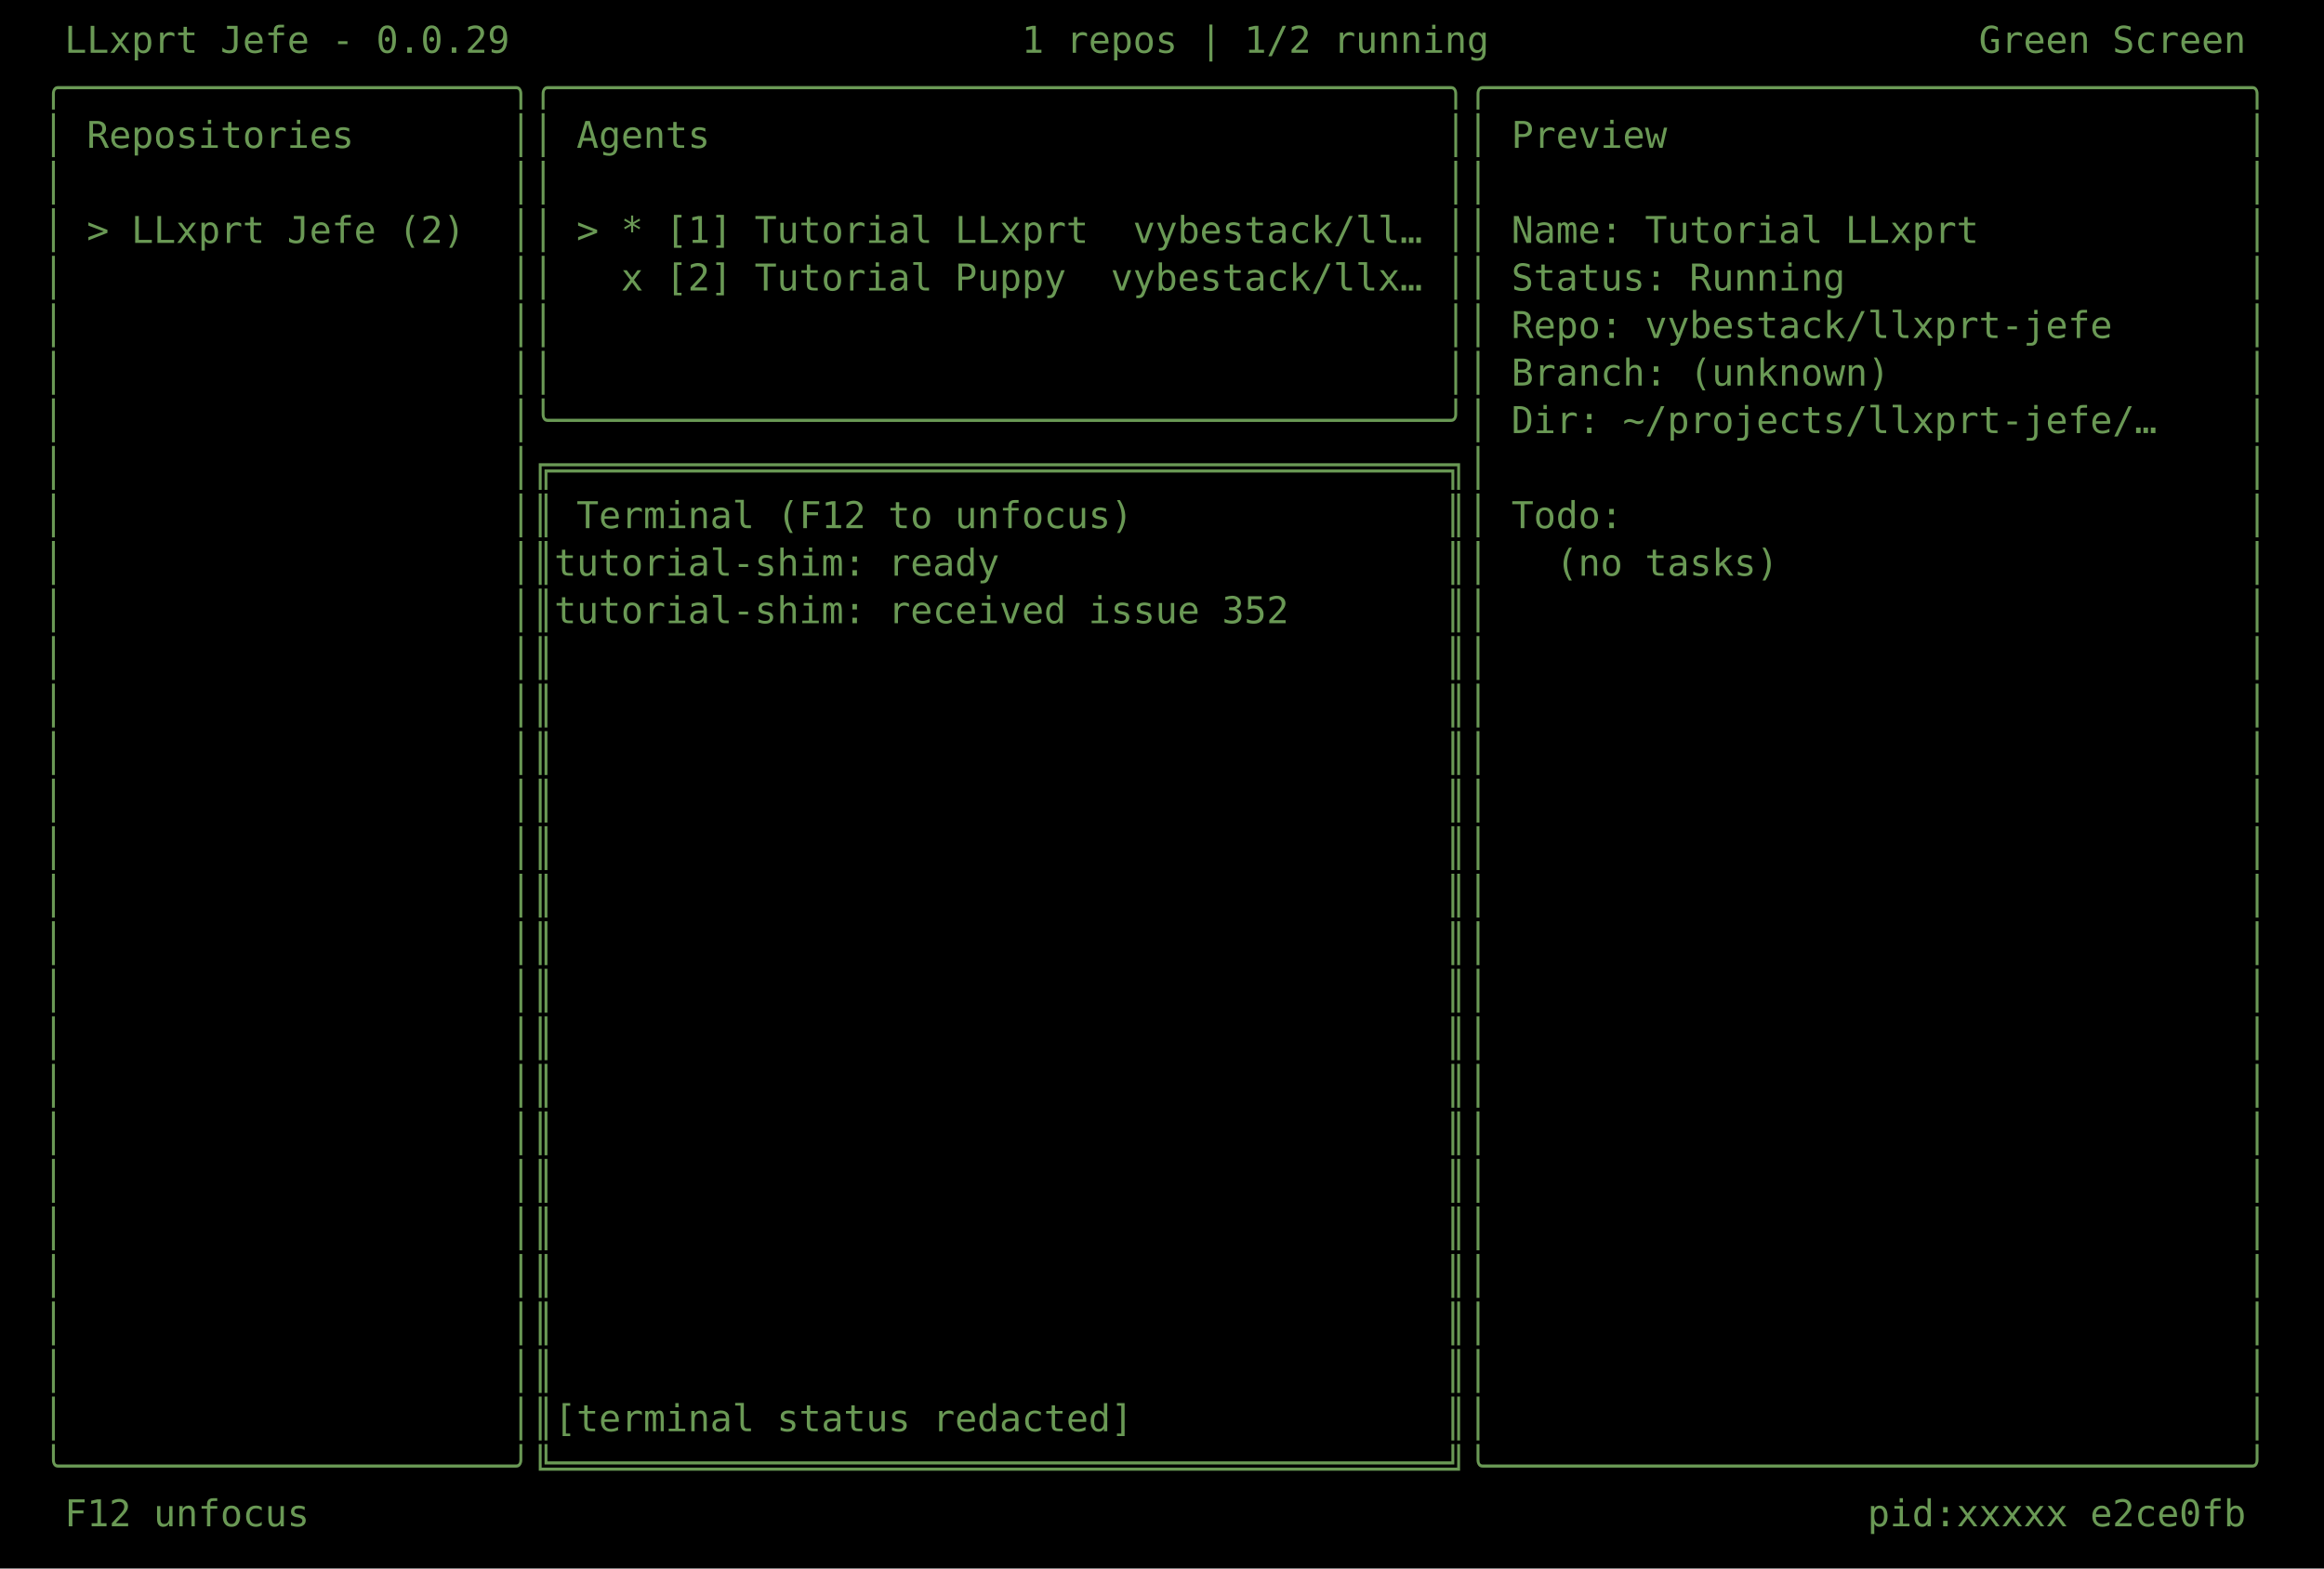
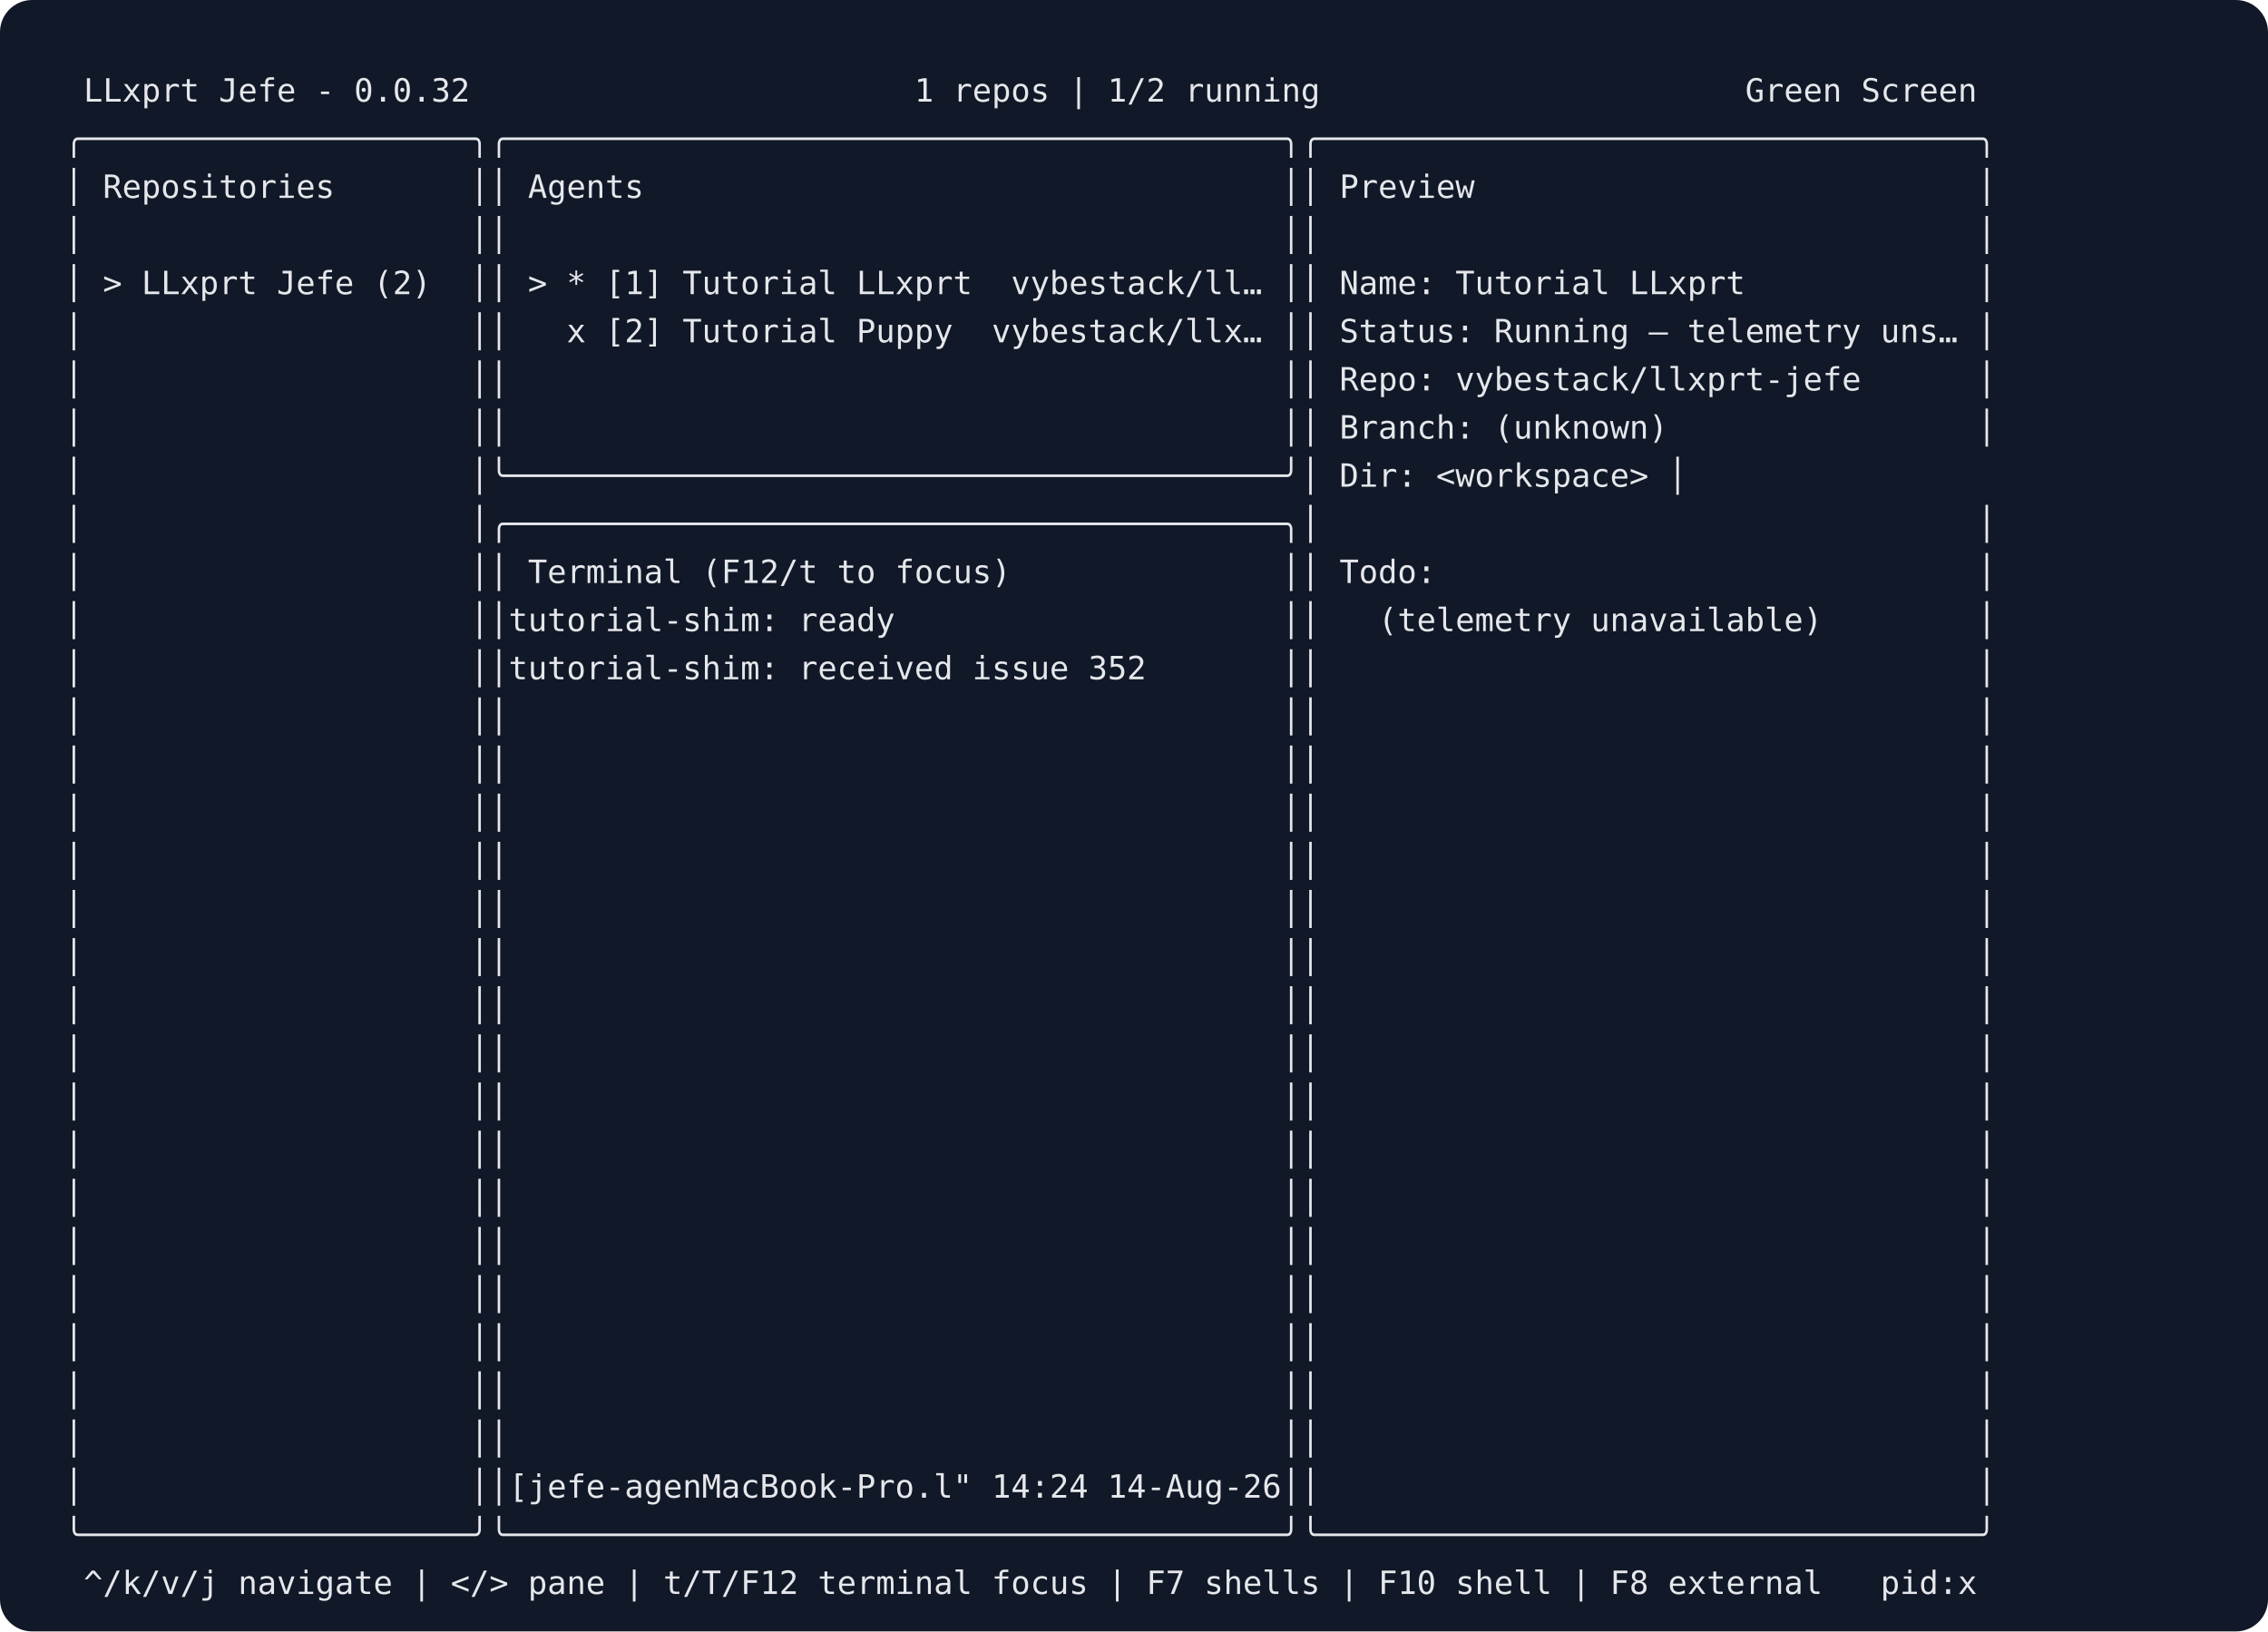
- <svg xmlns="http://www.w3.org/2000/svg" width="880" height="594" viewBox="0 0 880 594" role="img">
-   <rect width="880" height="594" fill="#000000" />
-   <text x="16" y="20" fill="#6a9955" font-family="monospace" font-size="14" xml:space="preserve">
-     <tspan x="16" y="20" textLength="848" lengthAdjust="spacingAndGlyphs"> LLxprt Jefe - 0.0.29                       1 repos | 1/2 running                      Green Screen </tspan>
-     <tspan x="16" y="38" textLength="848" lengthAdjust="spacingAndGlyphs">╭────────────────────╮╭────────────────────────────────────────╮╭──────────────────────────────────╮</tspan>
-     <tspan x="16" y="56" textLength="848" lengthAdjust="spacingAndGlyphs">│ Repositories       ││ Agents                                 ││ Preview                          │</tspan>
-     <tspan x="16" y="74" textLength="848" lengthAdjust="spacingAndGlyphs">│                    ││                                        ││                                  │</tspan>
-     <tspan x="16" y="92" textLength="848" lengthAdjust="spacingAndGlyphs">│ &gt; LLxprt Jefe (2)  ││ &gt; * [1] Tutorial LLxprt  vybestack/ll… ││ Name: Tutorial LLxprt            │</tspan>
-     <tspan x="16" y="110" textLength="848" lengthAdjust="spacingAndGlyphs">│                    ││   x [2] Tutorial Puppy  vybestack/llx… ││ Status: Running                  │</tspan>
-     <tspan x="16" y="128" textLength="848" lengthAdjust="spacingAndGlyphs">│                    ││                                        ││ Repo: vybestack/llxprt-jefe      │</tspan>
-     <tspan x="16" y="146" textLength="848" lengthAdjust="spacingAndGlyphs">│                    ││                                        ││ Branch: (unknown)                │</tspan>
-     <tspan x="16" y="164" textLength="848" lengthAdjust="spacingAndGlyphs">│                    │╰────────────────────────────────────────╯│ Dir: ~/projects/llxprt-jefe/…    │</tspan>
-     <tspan x="16" y="182" textLength="848" lengthAdjust="spacingAndGlyphs">│                    │╔════════════════════════════════════════╗│                                  │</tspan>
-     <tspan x="16" y="200" textLength="848" lengthAdjust="spacingAndGlyphs">│                    │║ Terminal (F12 to unfocus)              ║│ Todo:                            │</tspan>
-     <tspan x="16" y="218" textLength="848" lengthAdjust="spacingAndGlyphs">│                    │║tutorial-shim: ready                    ║│   (no tasks)                     │</tspan>
-     <tspan x="16" y="236" textLength="848" lengthAdjust="spacingAndGlyphs">│                    │║tutorial-shim: received issue 352       ║│                                  │</tspan>
-     <tspan x="16" y="254" textLength="848" lengthAdjust="spacingAndGlyphs">│                    │║                                        ║│                                  │</tspan>
-     <tspan x="16" y="272" textLength="848" lengthAdjust="spacingAndGlyphs">│                    │║                                        ║│                                  │</tspan>
-     <tspan x="16" y="290" textLength="848" lengthAdjust="spacingAndGlyphs">│                    │║                                        ║│                                  │</tspan>
-     <tspan x="16" y="308" textLength="848" lengthAdjust="spacingAndGlyphs">│                    │║                                        ║│                                  │</tspan>
-     <tspan x="16" y="326" textLength="848" lengthAdjust="spacingAndGlyphs">│                    │║                                        ║│                                  │</tspan>
-     <tspan x="16" y="344" textLength="848" lengthAdjust="spacingAndGlyphs">│                    │║                                        ║│                                  │</tspan>
-     <tspan x="16" y="362" textLength="848" lengthAdjust="spacingAndGlyphs">│                    │║                                        ║│                                  │</tspan>
-     <tspan x="16" y="380" textLength="848" lengthAdjust="spacingAndGlyphs">│                    │║                                        ║│                                  │</tspan>
-     <tspan x="16" y="398" textLength="848" lengthAdjust="spacingAndGlyphs">│                    │║                                        ║│                                  │</tspan>
-     <tspan x="16" y="416" textLength="848" lengthAdjust="spacingAndGlyphs">│                    │║                                        ║│                                  │</tspan>
-     <tspan x="16" y="434" textLength="848" lengthAdjust="spacingAndGlyphs">│                    │║                                        ║│                                  │</tspan>
-     <tspan x="16" y="452" textLength="848" lengthAdjust="spacingAndGlyphs">│                    │║                                        ║│                                  │</tspan>
-     <tspan x="16" y="470" textLength="848" lengthAdjust="spacingAndGlyphs">│                    │║                                        ║│                                  │</tspan>
-     <tspan x="16" y="488" textLength="848" lengthAdjust="spacingAndGlyphs">│                    │║                                        ║│                                  │</tspan>
-     <tspan x="16" y="506" textLength="848" lengthAdjust="spacingAndGlyphs">│                    │║                                        ║│                                  │</tspan>
-     <tspan x="16" y="524" textLength="848" lengthAdjust="spacingAndGlyphs">│                    │║                                        ║│                                  │</tspan>
-     <tspan x="16" y="542" textLength="848" lengthAdjust="spacingAndGlyphs">│                    │║[terminal status redacted]              ║│                                  │</tspan>
-     <tspan x="16" y="560" textLength="848" lengthAdjust="spacingAndGlyphs">╰────────────────────╯╚════════════════════════════════════════╝╰──────────────────────────────────╯</tspan>
-     <tspan x="16" y="578" textLength="848" lengthAdjust="spacingAndGlyphs"> F12 unfocus                                                                      pid:xxxxx e2ce0fb </tspan>
-   </text>
+ <svg xmlns="http://www.w3.org/2000/svg" width="848" height="610" viewBox="0 0 848 610" role="img" aria-label="Jefe terminal capture">
+   <rect width="848" height="610" rx="12" fill="#111827" />
+   <g fill="#e5e7eb" font-family="Menlo, Monaco, Consolas, monospace" font-size="12">
+     <text x="24" y="38" xml:space="preserve"> LLxprt Jefe - 0.0.32                       1 repos | 1/2 running                      Green Screen</text>
+     <text x="24" y="56" xml:space="preserve">╭────────────────────╮╭────────────────────────────────────────╮╭──────────────────────────────────╮</text>
+     <text x="24" y="74" xml:space="preserve">│ Repositories       ││ Agents                                 ││ Preview                          │</text>
+     <text x="24" y="92" xml:space="preserve">│                    ││                                        ││                                  │</text>
+     <text x="24" y="110" xml:space="preserve">│ &gt; LLxprt Jefe (2)  ││ &gt; * [1] Tutorial LLxprt  vybestack/ll… ││ Name: Tutorial LLxprt            │</text>
+     <text x="24" y="128" xml:space="preserve">│                    ││   x [2] Tutorial Puppy  vybestack/llx… ││ Status: Running — telemetry uns… │</text>
+     <text x="24" y="146" xml:space="preserve">│                    ││                                        ││ Repo: vybestack/llxprt-jefe      │</text>
+     <text x="24" y="164" xml:space="preserve">│                    ││                                        ││ Branch: (unknown)                │</text>
+     <text x="24" y="182" xml:space="preserve">│                    │╰────────────────────────────────────────╯│ Dir: &lt;workspace&gt; │</text>
+     <text x="24" y="200" xml:space="preserve">│                    │╭────────────────────────────────────────╮│                                  │</text>
+     <text x="24" y="218" xml:space="preserve">│                    ││ Terminal (F12/t to focus)              ││ Todo:                            │</text>
+     <text x="24" y="236" xml:space="preserve">│                    ││tutorial-shim: ready                    ││   (telemetry unavailable)        │</text>
+     <text x="24" y="254" xml:space="preserve">│                    ││tutorial-shim: received issue 352       ││                                  │</text>
+     <text x="24" y="272" xml:space="preserve">│                    ││                                        ││                                  │</text>
+     <text x="24" y="290" xml:space="preserve">│                    ││                                        ││                                  │</text>
+     <text x="24" y="308" xml:space="preserve">│                    ││                                        ││                                  │</text>
+     <text x="24" y="326" xml:space="preserve">│                    ││                                        ││                                  │</text>
+     <text x="24" y="344" xml:space="preserve">│                    ││                                        ││                                  │</text>
+     <text x="24" y="362" xml:space="preserve">│                    ││                                        ││                                  │</text>
+     <text x="24" y="380" xml:space="preserve">│                    ││                                        ││                                  │</text>
+     <text x="24" y="398" xml:space="preserve">│                    ││                                        ││                                  │</text>
+     <text x="24" y="416" xml:space="preserve">│                    ││                                        ││                                  │</text>
+     <text x="24" y="434" xml:space="preserve">│                    ││                                        ││                                  │</text>
+     <text x="24" y="452" xml:space="preserve">│                    ││                                        ││                                  │</text>
+     <text x="24" y="470" xml:space="preserve">│                    ││                                        ││                                  │</text>
+     <text x="24" y="488" xml:space="preserve">│                    ││                                        ││                                  │</text>
+     <text x="24" y="506" xml:space="preserve">│                    ││                                        ││                                  │</text>
+     <text x="24" y="524" xml:space="preserve">│                    ││                                        ││                                  │</text>
+     <text x="24" y="542" xml:space="preserve">│                    ││                                        ││                                  │</text>
+     <text x="24" y="560" xml:space="preserve">│                    ││[jefe-agenMacBook-Pro.l" 14:24 14-Aug-26││                                  │</text>
+     <text x="24" y="578" xml:space="preserve">╰────────────────────╯╰────────────────────────────────────────╯╰──────────────────────────────────╯</text>
+     <text x="24" y="596" xml:space="preserve"> ^/k/v/j navigate | &lt;/&gt; pane | t/T/F12 terminal focus | F7 shells | F10 shell | F8 external   pid:x</text>
+   </g>
</svg>
